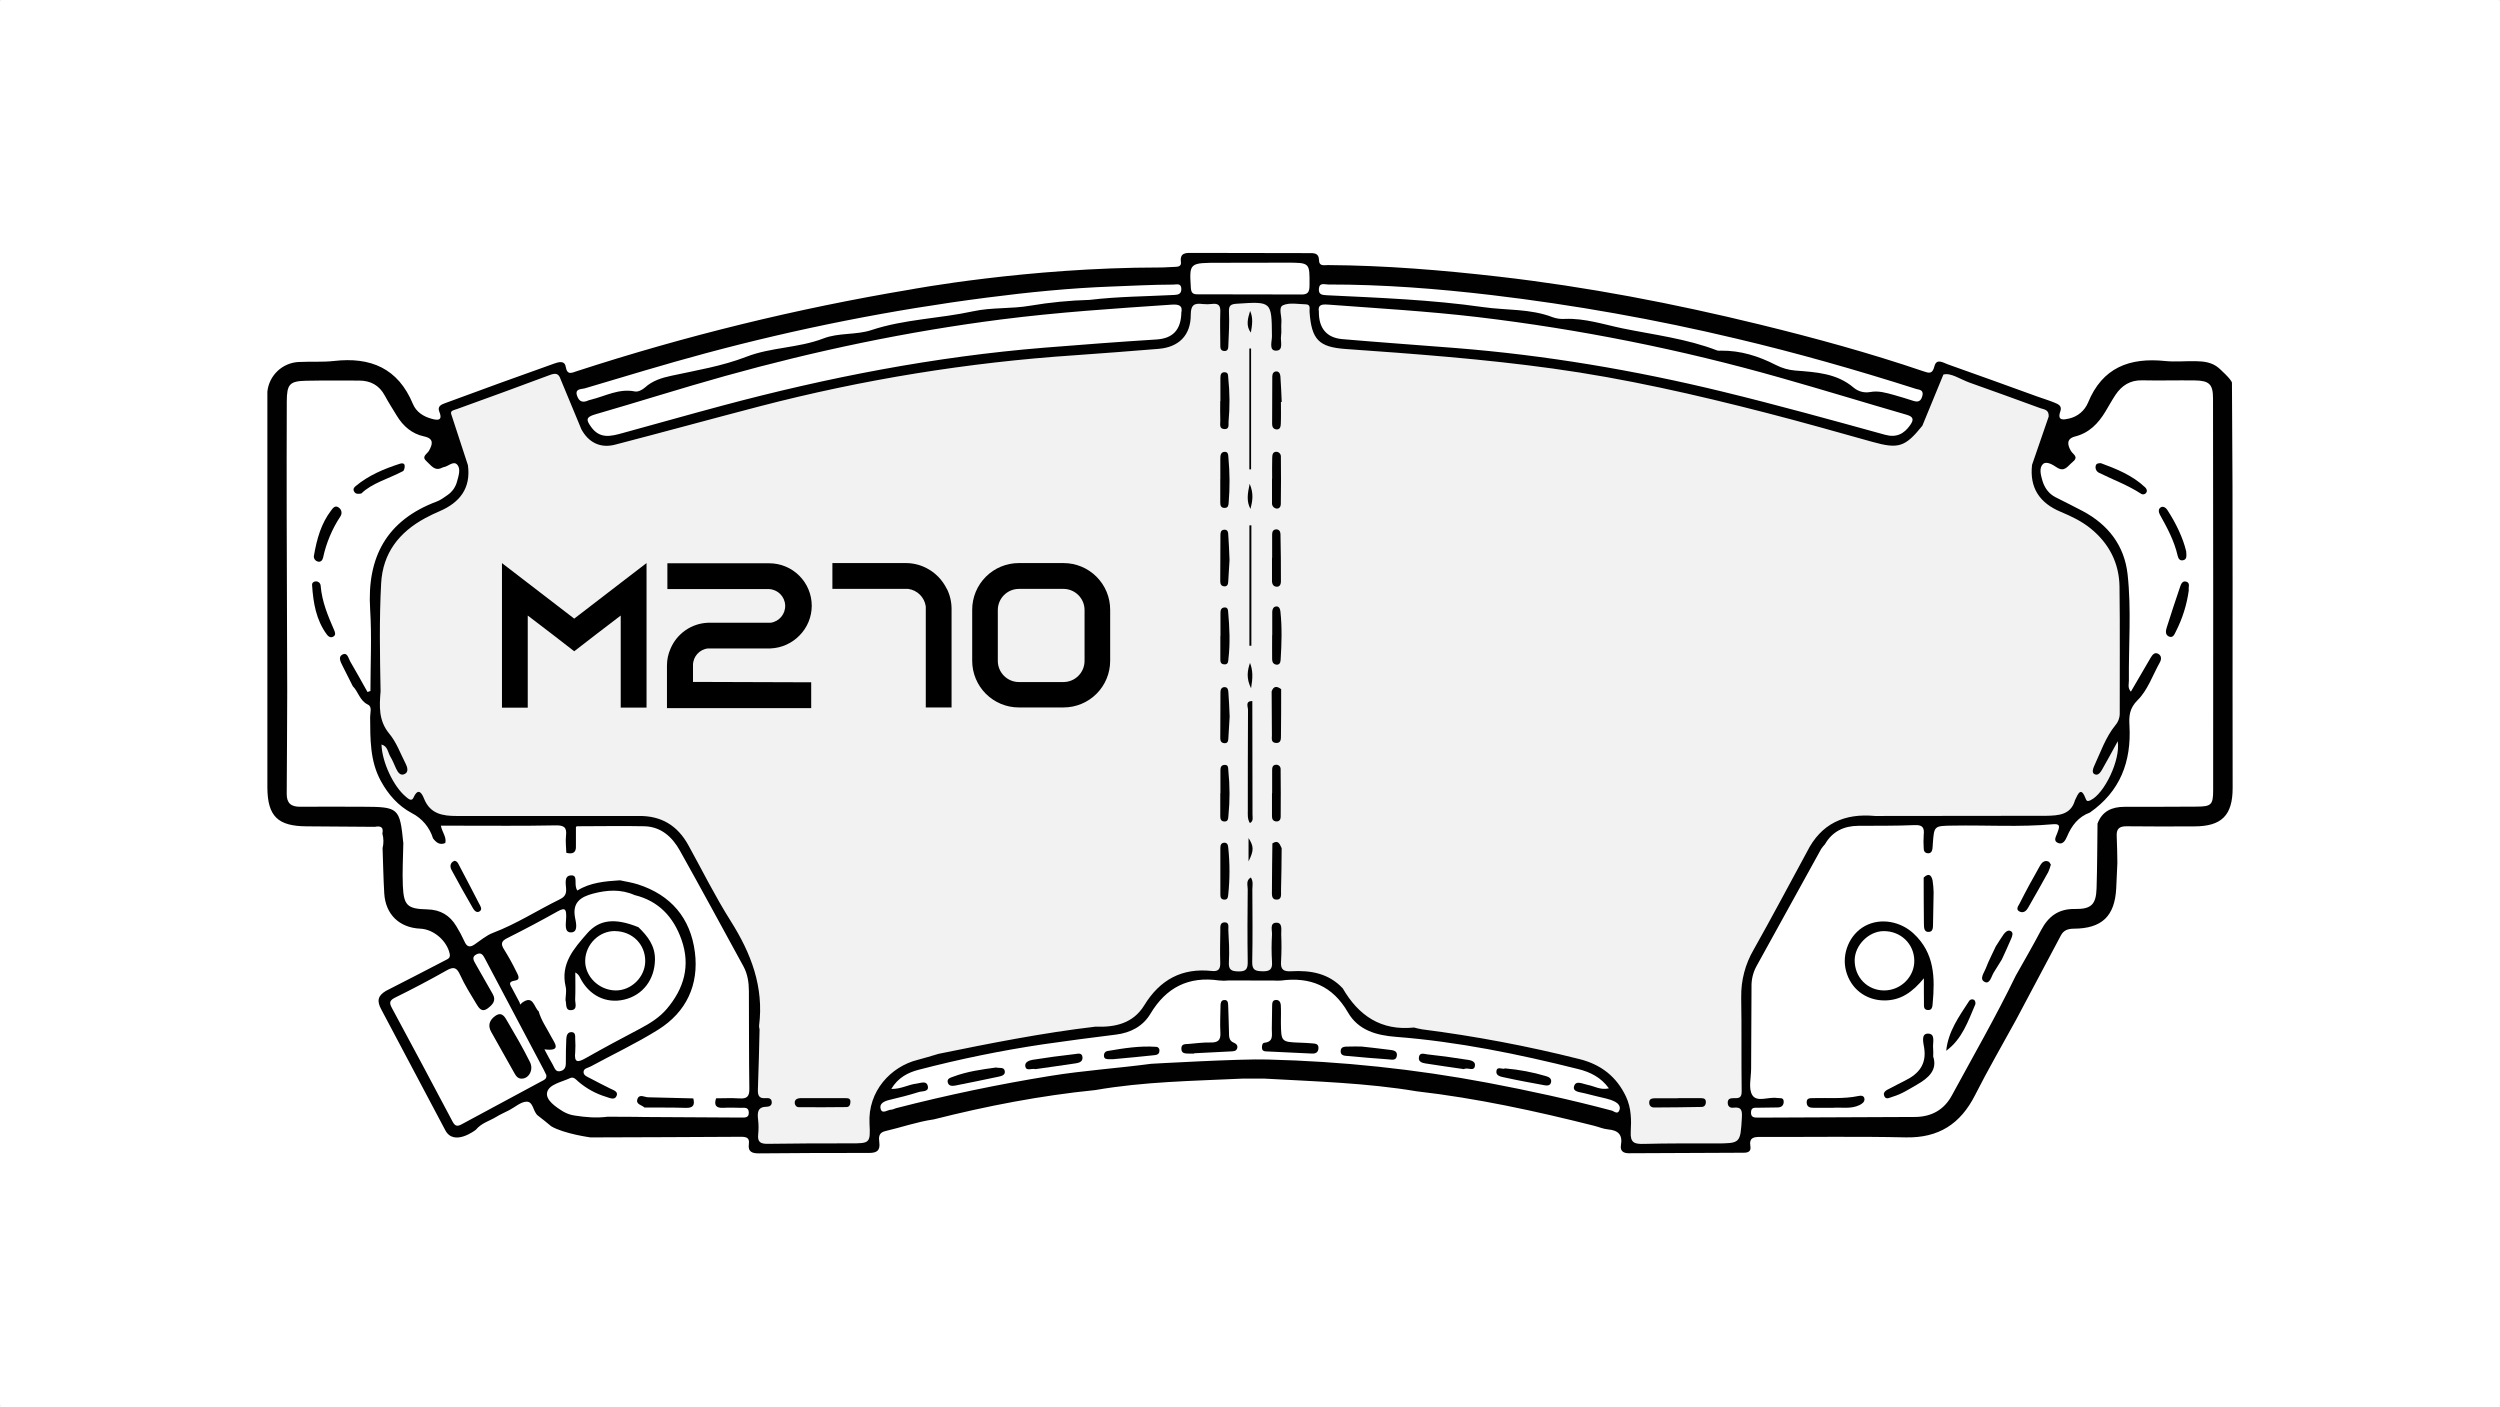
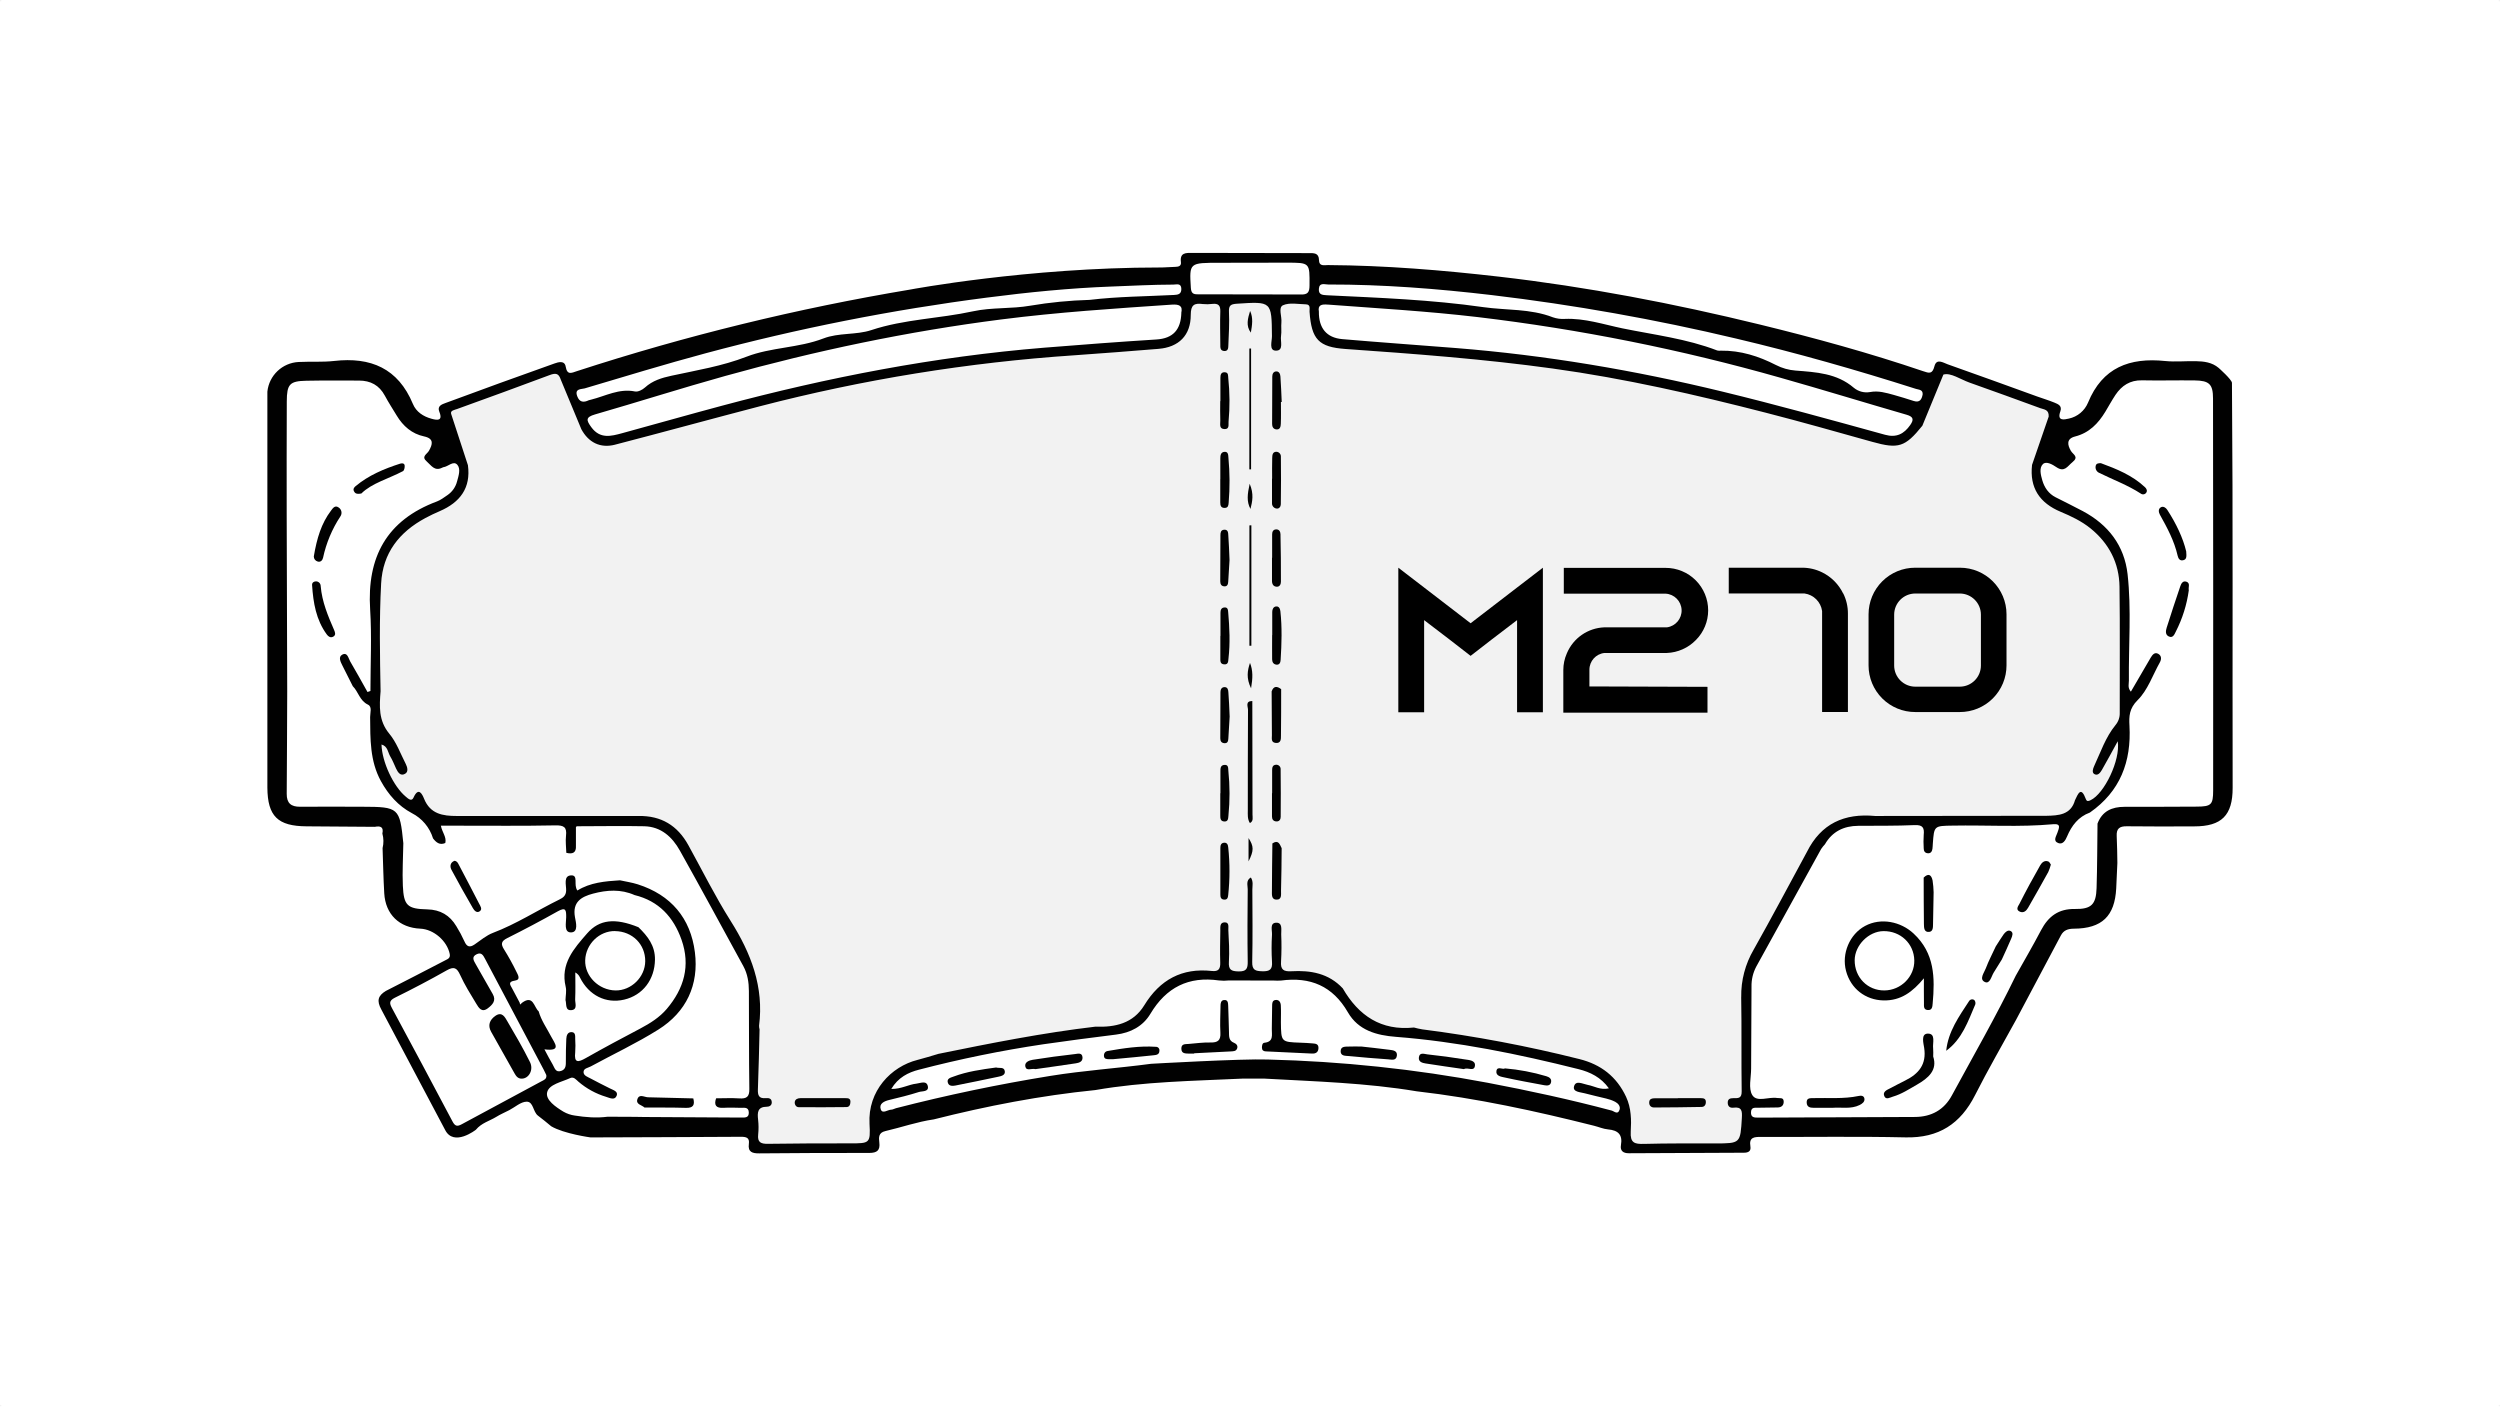
<svg xmlns="http://www.w3.org/2000/svg" viewBox="0 0 1920 1080">
  <defs>
    <style>.cls-1{fill:#f2f2f2;}.cls-2{fill:#010101;}</style>
  </defs>
  <g id="Capa_2" data-name="Capa 2">
    <g id="Capa_1-2" data-name="Capa 1">
      <rect class="cls-1" x="1919" y="1079" width="1" height="1" />
      <rect class="cls-1" width="1" height="1" />
      <rect class="cls-1" y="1079" width="1" height="1" />
      <rect class="cls-1" x="1919" width="1" height="1" />
      <path class="cls-1" d="M1624.67,556.82a13.88,13.88,0,0,0,3.26-9.44c-.08-32.29.27-64.59-.18-96.87-.25-18.18-8-33.24-22.25-44.75-6.87-5.57-14.85-9.35-22.91-12.72-16.21-6.79-23.95-18.44-22-36.08l12.82-37.08c.29-5.52-3.69-5.43-6.36-6.41-18.15-6.67-36.36-13.19-54.57-19.71-6.72-2.4-14.55-7.87-19.94-6.1l-16.15,39.28c-13.32,16.51-18.44,18-38.43,12.37-27.06-7.57-54.1-15.24-81.31-22.25-54.19-14-108.74-26.42-164.23-34.07-52.76-7.27-105.88-11.23-159-15-20.69-1.46-26.16-7.3-27.68-28.62-.16-2.2,1.14-5.6-2.88-5.68-5.91-.13-12.57-1.53-17.5.71-3.8,1.73-.75,8.59-1.22,13.14-.35,3.42.27,7-.27,10.32-.67,4.14,2.37,11.51-4,11.42-5.5-.09-2.94-7.23-3-11.17-.29-26.8-.17-26.66-27-24.88-4.79.31-6.32,1.37-6,6.46.43,8.41-.15,16.88-.46,25.33-.08,2.05,0,4.78-3.31,4.51-3.1-.25-2.88-2.81-2.89-5-.07-8.46-.29-16.94,0-25.39.16-4.63-1.56-6.24-6-5.78a31.56,31.56,0,0,1-7.52.1c-6.5-.87-9.18.68-9.16,8.29.05,15.74-9.21,24.89-24.77,26.14-21.55,1.74-43.11,3.45-64.68,4.94A1309.27,1309.27,0,0,0,583.67,312c-37.17,9.7-74.21,19.88-111.39,29.53-11.23,2.91-20.36-1.76-25.8-11.9l-15.85-38.2c-1.55-4.8-3.94-5.08-8.41-3.4-23.63,8.9-47.39,17.46-71.12,26.07-2.05.75-5.26,1.16-4.65,3.61l12.93,39.54c2.36,17.52-6.09,28.59-21.61,35.29-3.72,1.6-7.4,3.35-11,5.27-20.14,10.83-32.8,26.82-34.05,50.36-1.47,27.56-1,55.13-.41,82.71-.95,11.51-1.66,22.52,6.72,32.63,5.47,6.6,8.54,15.23,12.52,23,1.3,2.54,2.37,6.11-.37,7.71-3.52,2.07-5.61-1.06-7-4s-2.67-6.36-4.45-9.27c-1.89-3.11-1.86-7.83-6.72-9.17.39,13.44,9.21,32.16,18.56,40.07,2,1.67,4.56,4.06,6,.76,3.92-8.75,6.86-2.23,8.07.8,4.75,11.89,14.48,13.35,25.25,13.34h139.5c17.44-.34,30,7.29,38.31,22.39,10.73,19.46,20.64,39.44,32.49,58.2C576.9,732.19,586.87,758,583,787.9a10.34,10.34,0,0,0,.39,2.77c-.4,15.33-.68,30.67-1.29,46-.18,4.59.72,7.25,6,6.79,2.14-.18,4.56,0,4.66,3.17.08,2.52-2,3.42-3.68,3.43-7.37,0-7.44,4.51-6.82,10a51,51,0,0,1,.06,11.25c-.69,6.09,2,7.33,7.59,7.23,21-.37,42-.37,63-.36,15,0,15.75.08,14.9-15-1.4-25.29,16.58-44,36.8-49.07,5.44-1.37,10.78-3.1,16.16-4.67,40-8.15,80-16.11,120.52-20.88,15.19.63,29-2.47,37.54-16.42,12-19.62,28.91-28.87,51.94-26.34,5.05.56,6.56-1.58,6.4-6.42-.27-8.14-.06-16.3.06-24.45,0-2.7-.55-6.45,3.41-6.48,3.65,0,2.66,3.74,2.76,5.9.4,8.14.93,16.32.43,24.43-.38,6,1.7,7.24,7.32,7.35,6.08.13,7.21-2.08,7.12-7.6-.31-18.49-.18-37,0-55.49,0-3-1.55-6.77,2.42-9.06,2.06,3.22,1.14,6.4,1.15,9.41.08,18.5.31,37-.1,55.5-.15,6.31,2.54,7,7.78,7.13,5.71.17,7.85-1.41,7.4-7.35a167.87,167.87,0,0,1,0-20.68c.16-3.37-1.82-9.07,3.21-9.26s3.81,5.43,3.88,9a200.86,200.86,0,0,1-.12,20.68c-.53,6.39,1.92,7.94,7.91,7.59,14.81-.88,28.72,1.59,39.48,13.16,12.18,21,29.46,32.72,54.67,30.06,2.1.48,4.18,1.14,6.32,1.41A1027,1027,0,0,1,1213,813.36c16.58,4.14,28.62,13.46,35.88,29,4,8.56,4.11,17.83,3.58,26.74-.52,8.67,2.94,9.62,10.17,9.41,18.18-.51,36.37-.34,54.56-.36,19.58,0,19.42,0,20.59-19.59.31-5.25,0-8.72-6.55-7.84-2.44.33-4.22-.88-4.3-3.72-.08-3,1.84-3.63,4.27-3.62,3.54,0,6.53.44,6.44-5.18-.38-24.11.06-48.24-.37-72.36a69.91,69.91,0,0,1,9.56-36.63c14-24.77,27.28-49.94,40.87-75,10.85-21.76,28.71-29.87,52.41-27.61l131.66-.15c9-.26,18.65-.64,21.83-12,2.34-4.8,4.54-11,8.35-.82.8,2.14,2.09,1.54,3.64.82,10.4-4.85,23.06-30.7,20.83-45.23-4.53,8.25-8.22,15.2-12.15,22-1.22,2.11-3.18,4.81-5.88,3.17-1.93-1.16-1-4.11-.1-6.09C1613.27,577.58,1617,566.16,1624.67,556.82Z" />
      <path class="cls-2" d="M1714.14,294.07c0-2.49-10.19-11.49-10.19-11.49-5.13-4.36-11.34-5.08-17.65-5.2-7.84-.15-15.76.67-23.52-.13-27.16-2.8-48.13,4.95-59.18,32a20.61,20.61,0,0,1-14.71,12.23c-3.75.88-9.24,2-6.56-5.5,1.56-4.36-1.69-5.59-4.5-6.76-4.33-1.78-8.84-3.12-13.26-4.71-22.92-8.27-45.81-16.66-68.8-24.74-3.32-1.17-8.51-4.8-10.12,1.5s-4.15,5.33-8.71,3.79c-41.2-14-83.11-25.48-125.34-35.81-66.06-16.16-132.75-29-200.36-36.78-43.64-5-87.36-8.62-131.32-8.89-2.94,0-6.87,1.18-6.93-3.79-.07-5.77-4.12-5.38-7.87-5.4l-89.43-.16c-5.1-.07-9.69-.18-8.74,7.13.37,2.89-1.76,3.55-4.28,3.59-4,.07-8.11.52-12.16.48-101.5,0-191.4,16.94-191.4,16.94a1771,1771,0,0,0-256,62.65c-4.17,1.36-7.5,3.39-8.67-3.5-.84-4.9-5.72-3.4-8.58-2.38q-42,14.91-83.79,30.4c-2.67,1-6.46,2.23-4.68,6.64,3.05,7.56-2.05,6.5-6.05,5.4-6.24-1.71-11.7-5.24-14.24-11.36-11.35-27.36-32.42-36.21-60.51-33-9,1-18.17.34-27.25.79a25.43,25.43,0,0,0-24,22.79V604.93c.17,21.94,8,29.57,30.1,29.69,17.48.09,35,.26,52.45.39,4.2-.84,6.91,0,5.77,5.14a22.07,22.07,0,0,1,.16,11.21c.41,11.57.61,23.15,1.28,34.69.95,16.22,11.59,26.46,27.75,27.17,10.3.46,20.54,9.49,22.54,19.4.65,3.2-1.53,3.91-3.25,4.81-15.23,8-30.54,15.76-45.83,23.62-6,3.64-7.19,7.5-3.39,14.37l48.86,92.23c6.63,13.42,23.69,0,23.69,0,4.35-5.25,10.54-6.76,15.62-9.87,3.19-2,6.67-3.43,10-5.17,4.44-2.3,8.8-6.4,13.28-6.52,5.42-.15,4.84,7.85,8.88,10.8,3.47,2.53,6.72,5.37,10.06,8.07,9.79,5.81,30.2,8.57,30.2,8.57,38.48-.14,77-.22,115.45-.48,4.15,0,6.85.62,6.16,5.52-.87,6.23,2.79,7.26,7.87,7.22,28.16-.21,56.32-.43,84.48-.33,6.12,0,8.61-1.93,7.84-8.14-.45-3.68-.69-7.41,4.57-8.63,12.44-2.88,24.55-7.18,37.26-9,40.84-10.33,82.11-18.3,124.06-22.52,37.34-6.51,75.15-7,112.86-8.79l17.14,0c39,2.19,78.13,3.26,116.8,9.74,46.06,5.29,91.25,15.13,136.15,26.44,3.63.91,7.18,2.49,10.85,2.82,7.7.69,11.29,4,9.89,12.08-.76,4.36,1.74,6.25,6,6.23q44.21-.24,88.41-.4c3.52,0,5.61-1.24,5-4.85-1.17-7.11,2.94-7.32,8.27-7.29,37,.16,74-.47,111,.36,25.31.56,42.1-10.35,53.3-32.49,9.87-19.5,20.87-38.43,31.37-57.62q17.25-32.52,34.52-65c2.12-4,5.43-5.14,10-5.17,21.54-.12,31.38-9.66,32.49-30.9.35-6.52.6-13,.89-19.57-.15-6.88-.14-13.77-.51-20.64-.31-5.76,2.16-7.63,7.79-7.54,17.25.25,34.51.12,51.76.08,21,0,29.54-8.42,29.49-29.66C1714.43,498.65,1715,400.38,1714.14,294.07Zm-701.26-72.16c.36-5.2,4.47-3.4,7.14-3.41,42.07-.07,84,3.22,125.69,8.13A1655.56,1655.56,0,0,1,1333.25,260c46.58,11,92.6,24.12,138.2,38.66,2.21.71,5.34.48,5.16,4.19-.7,3.89-2.21,6.59-6.92,5.09-5.07-1.61-10.13-3.24-15.26-4.64-6-1.64-11.84-3.44-18.35-2.18a15.33,15.33,0,0,1-12.4-3.35c-13-11.12-28.88-11.94-44.61-13.17a39.24,39.24,0,0,1-15.19-4.29c-13.27-6.79-27.13-11.19-42.21-11a7.88,7.88,0,0,1-2.8-.13c-23.49-9.07-48.39-12-72.82-17-14.69-3.06-29-7.9-44.25-7.26a23.4,23.4,0,0,1-9.24-1.25c-17.3-6.73-35.7-5.25-53.55-7.81-39.78-5.7-79.79-7.15-119.81-9.1C1016,226.52,1012.56,226.64,1012.88,221.91Zm6.76,12c38.41,2.89,76.87,5.09,115.16,9.6a1497.3,1497.3,0,0,1,232.42,46.55c32.45,9.17,64.69,19.1,97.08,28.47,5.36,1.54,5.59,3.85,2.77,7.88-4.78,6.84-10.62,9.9-19.31,7.5-41.59-11.48-83.17-23-125.11-33.2-67.36-16.37-135.47-27.92-204.59-33.42-29-2.31-58.13-4.33-87.16-6.84-12.15-1.05-18.18-8.49-18-21.18C1011.93,234,1015.26,233.6,1019.64,233.93Zm-82.53-32.09,51-.09c18,0,17.73,0,17.6,17.52,0,5.35-1.47,7.11-6.86,6.91l-78.71-.13c-3.93.12-5.31-.93-5.58-5.14C913.4,201.76,913.25,201.77,937.11,201.84Zm-488,96.44c30.86-9.17,61.66-18.58,92.74-26.93a1641,1641,0,0,1,216.08-42.77c31.65-4.09,63.43-7.29,95.42-8.49,15.92-.6,31.85-1.46,47.79-1.5,2.43,0,6.06-1.41,6.13,3.36,0,4-2.52,4.44-5.6,4.6-21.58,1.12-43.23,1.19-64.74,3.77a330,330,0,0,0-45.7,4.47c-14.44,2.54-29.62,1.19-43.88,4.3-25.91,5.66-52.69,6-78.19,14.45-11.63,3.87-25,1.87-36.78,6.41-19.11,7.37-40.22,6.72-59,14S535,284.37,515.62,288.58c-7.31,1.58-14.48,3.71-20.33,9.06-1.94,1.77-5.35,3.5-7.65,3-12.17-2.47-22.56,3.51-33.62,6.27a9.92,9.92,0,0,0-1.82.47c-4,1.89-7.15,1.69-8.91-3.13C441.09,298.28,446.55,299,449.06,298.28Zm458.16-57.93c-.38,12.84-6.31,19.59-19.14,20.39-28.77,1.8-57.51,4-86.24,6.31-83.87,6.82-166.05,22.79-247.2,44.51-25.65,6.86-51.19,14.14-76.8,21.13-8.57,2.34-17,4.65-23.75-4.57-3.91-5.33-4.53-7.71,2.88-9.84,33.33-9.61,66.39-20.17,99.8-29.48,69.67-19.42,140.32-34.26,212.1-43.44,43.52-5.56,87.28-8.41,131-11.38C905.52,233.6,908.51,234.7,907.22,240.35ZM415.84,830.45q-30.61,16.39-61.16,32.94c-3.49,1.9-5.17,1.68-7.2-2.19-15.31-29.07-30.88-58-46.42-86.92-1.85-3.46-2.48-5.71,2.13-8,13.46-6.63,26.77-13.61,39.81-21,5.57-3.17,7.82-2.18,10.4,3.49,3.48,7.65,8,14.86,12.37,22.07,1.87,3.08,4.12,7.1,8.8,3.58,3.63-2.74,6.77-5.91,3.84-11-4.33-7.61-8.7-15.19-13-22.83-1.49-2.69-3.67-5.75.78-7.79,3.51-1.61,4.86.78,6.31,3.55Q395,779,417.63,821.64c.72,1.38,1.36,2.8,1.94,4C420,828.78,417.81,829.4,415.84,830.45Zm22.74-114.36c5.84-.11,3.7-7.86,3-11.69-2.12-11.68,4.87-15.7,13.84-18.09,10.66-2.84,21.43-3.58,31.92,1.1,18.6,4.55,29.91,16.85,36.08,34.33,7,19.93,1.92,37.47-11.33,53.09-5.54,6.52-12.66,11-20.2,15-14.1,7.43-28.16,14.93-42,22.78-5.83,3.29-9.1,4-8.13-4.46a77.24,77.24,0,0,0,0-10.32c0-2.13.28-5-2.66-5.15-3.19-.22-4.05,2.61-4.18,5.15-.29,5.62-.33,11.26-.34,16.88,0,3.2.2,6.48-3.61,7.75-4.46,1.49-5.06-2.57-6.55-5-2.11-3.46-3.9-7.11-6.3-11.56,13.64,1.74,7.8-4.74,5.06-10-3.29-6.34-7.53-12.21-9.49-19.2-3.72-3.21-4.07-12.88-12.71-6.61l-1.51,1.43-.39-1.55c-1.89-3.57-3.79-7.13-5.68-10.71-1.49-2.8-3.74-5.31,2.16-6.17,4.65-.68,2.07-4.66,1.07-6.73a182.32,182.32,0,0,0-9.52-17.2c-2.58-4.11-2.27-6.32,2.4-8.66q19.68-9.84,38.88-20.62c6.27-3.52,6.45-.72,6.44,4.5C434.83,708.68,432.87,716.2,438.58,716.09ZM567.81,843.57c-5.93-.39-11.91-.08-17.86-.07-1.77,5.28-.05,7.66,5.68,7.31,4.37-.27,8.77-.11,13.16,0,2.67.05,6.12-.85,6.29,3.48s-3,4-5.88,4l-74.26-.43-7.63-.12-20.6-.1c-8.47,1.1-16.9.45-25.27-.89a24.23,24.23,0,0,1-8.76-3c-5.91-3.6-13.84-9-12.48-14.85,1.43-6.17,11.16-7.87,17.6-10.89,2.87-1.34,4.59,1.14,6.44,2.73a58.55,58.55,0,0,0,21.24,11.62c2.82.87,6.66,2.94,8.14-.9,1.27-3.3-2.71-4.28-5.13-5.53-5-2.56-10.11-5-15-7.7-2.11-1.16-5.27-2.08-5.33-4.79-.07-3,3.42-3.27,5.49-4.4,17.32-9.42,35.26-17.84,51.92-28.29,21.55-13.52,31.28-34.4,28.11-59.43-3.3-26.1-18.32-44-43.89-52.16-4.44-1.41-9.11-2.08-13.67-3.09-11.48.72-22.91,1.72-32.67,7.84-3.23-4.18,1-11.82-4.73-11.63-6.23.21-3.79,7.38-3.92,11.65-.12,3.91-2.31,5.48-5.19,6.9-17.06,8.38-33.07,18.8-51,25.6-5.11,1.94-9.53,5.77-14.13,8.92-3.85,2.63-6.05,1.7-7.85-2.48a99.13,99.13,0,0,0-6.17-11.54c-5-8.39-12.27-12.71-22.33-12.93-15.29-.35-18.05-2.92-18.74-18.09-.49-10.88.21-21.81.37-32.73-2.75-27.27-3.5-27.93-31.4-28-15.94,0-31.89-.16-47.83,0-7,.08-10.39-2.75-10.33-9.94.21-26.23.27-52.47.38-78.7q-.21-67.65-.4-135.29-.09-43.69.07-87.38c.05-13.25,2.19-15.59,15-15.86,13.47-.28,27-.09,40.42-.13,8.9,0,15.58,3.56,19.89,11.59,2.8,5.23,6.05,10.21,9.12,15.29,4.9,8.12,11.64,14,21,16,8,1.69,6.4,6.29,3.78,11-1.5,2.71-6.21,4.38-1.72,8.25,3.4,2.94,6,7.75,11.84,4.78a2.7,2.7,0,0,1,.86-.37c3.77-.38,7.84-5.45,10.88-1.75,2.64,3.19.85,8.46-.3,12.67a18.17,18.17,0,0,1-7.42,10.54c-2.58,1.75-5.15,3.74-8,4.82-38.65,14.4-53.88,42.74-51.33,83,1.31,20.78.23,41.71.23,62.57l-2.26.79c-4.42-7.85-8.74-15.75-13.31-23.52-1.4-2.39-2.05-7.36-6.12-5.14-3.19,1.74-1.26,5.55.18,8.4,2.67,5.25,5.3,10.52,7.94,15.78,4.33,4.31,5.26,11.13,11.64,14.17,3.44,1.64,1.66,6.27,1.69,9.55.15,16.85-.24,33.67,8.29,49.21,5.73,10.43,13.31,19,23.7,24.55a32.36,32.36,0,0,1,16.31,19.41c2.41,3.13,5.13,5.45,9.43,3.55,1.11-4.6-2.44-8.17-3.4-13.29h13.93c24.65,0,49.31.26,73.95-.24,6.6-.13,9,1.33,8.22,8-.49,4.29.12,8.71.24,13.07,4.7,1.18,7.74.12,7.38-5.49V636.32c-.19-1.31.27-2,1.7-1.76,16.91,0,33.83-.35,50.73,0,12.91.29,21.52,8.17,27.42,18.72,16.48,29.47,32.55,59.15,48.75,88.77,3.24,5.93,4.21,12.45,4.24,19.07.13,25.08,0,50.15.34,75.22C575.61,842.41,573.33,843.94,567.81,843.57Zm676,8.73c-1.29,4.14-4.18,1.11-6.07.61-31.47-8.37-63.25-15.28-95.24-21.35a1050.94,1050.94,0,0,0-169-17.85C954,813,884,817,884,817c-25.74,3.43-51.7,5.14-77.39,9.3q-59.82,9.69-118.48,24.8c-1.21.31-2.38,1.09-3.57,1.12-2.82,0-6.87,3.62-8.16-.32-1.42-4.33,2.63-6.21,6.68-7.17,7.59-1.81,15.18-3.69,22.61-6.06,2.57-.81,7.81,0,6.89-4.44-1-4.71-5.74-2.32-8.74-2-6.11.66-11.69,4.2-19.34,4.09,5.28-8.86,13-12.68,21.23-14.79A910.88,910.88,0,0,1,801.23,802c18.58-2.7,37.21-5.11,55.84-7.43,11.28-1.4,20.73-6.41,26.42-15.94,12.15-20.33,29.33-29,52.72-25.64a32.61,32.61,0,0,0,7.52,0l34.48.07a42.41,42.41,0,0,0,5.64,0c22.44-3,39.68,4.17,51.34,24.41,8,13.88,22,17.68,36.89,18.83,47.54,3.69,94.06,13.21,140.19,24.8,9,2.26,17.29,6.26,23.36,14.75-6.49,1.53-11.19-1.73-16.29-2.66-3.73-.69-9.1-3.83-10.46,1.07-1.25,4.47,4.83,4.46,8.2,5.4,5.41,1.5,10.92,2.61,16.36,4a29.71,29.71,0,0,1,7,2.51C1242.69,847.39,1244.69,849.55,1243.83,852.3Zm93.42-86.46c.43,24.12,0,48.25.37,72.36.09,5.62-2.9,5.19-6.44,5.18-2.43,0-4.35.61-4.27,3.62.08,2.84,1.86,4,4.3,3.72,6.59-.88,6.86,2.59,6.55,7.84-1.17,19.59-1,19.56-20.59,19.59-18.19,0-36.38-.15-54.56.36-7.23.21-10.69-.74-10.17-9.41.53-8.91.42-18.18-3.58-26.74-7.26-15.54-19.3-24.86-35.88-29a1027,1027,0,0,0-120.72-22.82c-2.14-.27-4.22-.93-6.32-1.41-25.21,2.66-42.49-9.07-54.67-30.06-10.76-11.57-24.67-14-39.48-13.16-6,.35-8.44-1.2-7.91-7.59a200.86,200.86,0,0,0,.12-20.68c-.07-3.53,1.24-9.16-3.88-9s-3,5.89-3.21,9.26a167.87,167.87,0,0,0,0,20.68c.45,5.94-1.69,7.52-7.4,7.35-5.24-.14-7.93-.82-7.78-7.13.41-18.49.18-37,.1-55.5,0-3,.91-6.19-1.15-9.41-4,2.29-2.39,6.09-2.42,9.06-.18,18.5-.31,37,0,55.49.09,5.52-1,7.73-7.12,7.6-5.62-.11-7.7-1.31-7.32-7.35.5-8.11,0-16.29-.43-24.43-.1-2.16.89-5.93-2.76-5.9-4,0-3.38,3.78-3.41,6.48-.12,8.15-.33,16.31-.06,24.45.16,4.84-1.35,7-6.4,6.42-23-2.53-39.94,6.72-51.94,26.34-8.53,13.95-22.35,17-37.54,16.42-40.55,4.77-80.55,12.73-120.52,20.88-5.38,1.57-10.72,3.3-16.16,4.67-20.22,5.1-38.2,23.78-36.8,49.07.85,15.12,0,15-14.9,15-21,0-42,0-63,.36-5.57.1-8.28-1.14-7.59-7.23a51,51,0,0,0-.06-11.25c-.62-5.49-.55-10,6.82-10,1.66,0,3.76-.91,3.68-3.43-.1-3.18-2.52-3.35-4.66-3.17-5.28.46-6.18-2.2-6-6.79.61-15.32.89-30.66,1.29-46a10.34,10.34,0,0,1-.39-2.77c3.83-29.87-6.14-55.71-21.83-80.54-11.85-18.76-21.76-38.74-32.49-58.2-8.33-15.1-20.87-22.73-38.31-22.39H350.91c-10.77,0-20.5-1.45-25.25-13.34-1.21-3-4.15-9.55-8.07-.8-1.48,3.3-4.07.91-6-.76C302.2,604,293.38,585.23,293,571.79c4.86,1.34,4.83,6.06,6.72,9.17,1.78,2.91,3,6.18,4.45,9.27s3.53,6.12,7,4c2.74-1.6,1.67-5.17.37-7.71-4-7.8-7.05-16.43-12.52-23-8.38-10.11-7.67-21.12-6.72-32.63-.55-27.58-1.06-55.15.41-82.71,1.25-23.54,13.91-39.53,34.05-50.36,3.57-1.92,7.25-3.67,11-5.27,15.52-6.7,24-17.77,21.61-35.29l-12.93-39.54c-.61-2.45,2.6-2.86,4.65-3.61,23.73-8.61,47.49-17.17,71.12-26.07,4.47-1.68,6.86-1.4,8.41,3.4l15.85,38.2c5.44,10.14,14.57,14.81,25.8,11.9,37.18-9.65,74.22-19.83,111.39-29.53a1309.27,1309.27,0,0,1,241.4-39.14c21.57-1.49,43.13-3.2,64.68-4.94,15.56-1.25,24.82-10.4,24.77-26.14,0-7.61,2.66-9.16,9.16-8.29a31.56,31.56,0,0,0,7.52-.1c4.43-.46,6.15,1.15,6,5.78-.29,8.45-.07,16.93,0,25.39,0,2.16-.21,4.72,2.89,5,3.28.27,3.23-2.46,3.31-4.51.31-8.45.89-16.92.46-25.33-.27-5.09,1.26-6.15,6-6.46,26.86-1.78,26.74-1.92,27,24.88.05,3.94-2.51,11.08,3,11.17,6.34.09,3.3-7.28,4-11.42.54-3.36-.08-6.9.27-10.32.47-4.55-2.58-11.41,1.22-13.14,4.93-2.24,11.59-.84,17.5-.71,4,.08,2.72,3.48,2.88,5.68,1.52,21.32,7,27.16,27.68,28.62,53.12,3.74,106.24,7.7,159,15,55.49,7.65,110,20.1,164.23,34.07,27.21,7,54.25,14.68,81.31,22.25,20,5.59,25.11,4.14,38.43-12.37l16.15-39.28c5.39-1.77,13.22,3.7,19.94,6.1,18.21,6.52,36.42,13,54.57,19.71,2.67,1,6.65.89,6.36,6.41L1560.61,357c-2,17.64,5.77,29.29,22,36.08,8.06,3.37,16,7.15,22.91,12.72,14.21,11.51,22,26.57,22.25,44.75.45,32.28.1,64.58.18,96.87a13.88,13.88,0,0,1-3.26,9.44c-7.63,9.34-11.4,20.76-16.4,31.51-.93,2-1.83,4.93.1,6.09,2.7,1.64,4.66-1.06,5.88-3.17,3.93-6.82,7.62-13.77,12.15-22,2.23,14.53-10.43,40.38-20.83,45.23-1.55.72-2.84,1.32-3.64-.82-3.81-10.2-6-4-8.35.82-3.18,11.4-12.79,11.78-21.83,12l-131.66.15c-23.7-2.26-41.56,5.85-52.41,27.61-13.59,25-26.88,50.18-40.87,75A69.91,69.91,0,0,0,1337.25,765.84ZM1699.7,607c0,11.11-1.5,12.42-12.6,12.49-18.5.13-37,.14-55.49.15-9.61,0-17.12,3.27-20.72,12.88-.21,16.53-.2,33.06-.72,49.58-.39,12.49-4,16.21-16.63,16s-20.38,5.65-26,16.29c-6.19,11.83-12.95,23.36-19.47,35-15.15,31.24-32.46,61.33-49,91.83-6,11.17-15.77,16.56-28.47,16.61q-60.18.24-120.35.51c-3.1,0-5.69-.12-5.47-4.28.19-3.84,2.93-3.28,5.38-3.32l15-.21c3,0,4.81-1.62,4.72-4.59-.11-3.37-3-2.34-5-2.67-6.54-1.12-15.56,3.59-19.14-2.27-3.08-5.05-.89-13.37-.88-20.25q.09-31.49.3-63a31.46,31.46,0,0,1,3.63-15.37q24.91-45.16,49.84-90.34a27.23,27.23,0,0,1,2.92-3.64c5.7-9.86,14.5-14.09,25.63-14.17,14.42-.1,28.84.09,43.23-.55,6.3-.29,7.58,2.08,7,7.54a79,79,0,0,0,0,10.32c0,2.1.91,3.62,3.23,3.77s3.2-1.51,3.48-3.5c.18-1.24.19-2.49.28-3.74,1-14,1-13.78,15.41-14,25.67-.47,51.36,1.28,77-1.07,6.57-.6,4.35,3.23,3.29,6.5-.9,2.77-3.62,6.28.57,7.95,3.61,1.44,5.61-2.13,6.82-5,3.54-8.39,8.66-15.15,17.53-18.4,23.29-16.24,31.94-39.08,30.41-66.7-.4-7.14-.24-13.22,6.31-19.7,7.69-7.6,11.51-19.1,17-28.9,1.44-2.56,1.28-5.21-1.19-6.6-2.83-1.6-4.59.88-5.86,3-5,8.47-9.92,17-15.18,26.05-2.67-3.05-1.49-5.91-1.52-8.49-.28-27.23,2-54.55-1-81.68-2.48-22.08-14.88-38.07-34.4-48.49-6.9-3.69-13.94-7.09-20.9-10.65-5.37-2.74-8.56-7.39-10.18-12.94-1.21-4.16-2.61-9.55.45-12.52,2.59-2.51,7.44.37,10.34,2.34,6.27,4.27,8.5-.73,12.31-3.8,5.26-4.23.49-5.83-1.2-8.75-2.56-4.43-3.65-9.22,3.25-11,10.81-2.73,17.8-10,23.28-19.09,2.58-4.28,5-8.71,7.74-12.86,4.83-7.18,11.24-11.37,20.39-11.18,13.47.29,27-.1,40.44.07,11.21.15,14.09,2.92,14.09,13.91Q1699.83,456.64,1699.7,607Z" />
      <path class="cls-2" d="M959.93,632.12c-2-3.09-1.61-6.59-1.61-10,0-25.64,0-51.28.15-76.91,0-2.49-2.34-6.8,3.31-6.83q.09,43.54.14,87.09C961.91,627.78,962.85,630.59,959.93,632.12Z" />
      <path class="cls-2" d="M960.83,267.67v92.8l-1.34,0v-92.8Z" />
      <path class="cls-2" d="M961.05,403.46v92.47l-1.51,0V403.49Z" />
      <path class="cls-2" d="M943.44,626.36c-.23,2.08-.06,4.76-3.27,4.54-3-.2-3-2.6-3-4.84,0-5.6,0-11.21,0-16.81h.12c0-5.6,0-11.2,0-16.8,0-2.15-.07-4.7,2.9-5,3.39-.36,3,2.48,3.18,4.48A169.5,169.5,0,0,1,943.44,626.36Z" />
      <path class="cls-2" d="M944.28,430.18c-.28,4.68-.61,10.56-1,16.45-.12,2-.56,3.85-3.08,3.68-2.28-.16-3.05-1.79-3.05-3.88,0-11.81.05-23.62.14-35.43,0-1.88.28-3.93,2.72-4.16,3.27-.29,3.2,2.37,3.33,4.43C943.76,417.15,944,423.05,944.28,430.18Z" />
      <path class="cls-2" d="M943.53,323.89c-.22,2.06.91,5.78-3.09,5.65-4.41-.15-3.15-3.94-3.25-6.46-.21-5-.06-10-.06-15h.14c0-6,0-11.9,0-17.85,0-2.42.48-4.54,3.52-4.32,2.66.19,2.34,2.49,2.5,4.26A170.79,170.79,0,0,1,943.53,323.89Z" />
      <path class="cls-2" d="M944.38,550.37c-.28,4.89-.58,10.78-1,16.67-.13,1.85-.35,3.9-3,3.73-2.26-.14-3.2-1.52-3.2-3.71.05-11.82.06-23.65.13-35.47,0-2,.81-3.82,3.08-3.89,2.51-.07,2.92,2.22,3,3.95C943.89,537.53,944.05,543.44,944.38,550.37Z" />
      <path class="cls-2" d="M980,690.9c-3.61-.25-3.17-4.09-3.16-6.79,0-12.12.22-24.23.35-36.35,4.59-3.1,5.66.66,7.13,3.65-.13,10.87-.15,21.74-.49,32.61C983.75,686.75,984.73,691.23,980,690.9Z" />
      <path class="cls-2" d="M983.75,308.72c0,5.61.16,11.22-.09,16.82-.08,2-.51,4.69-3.67,4.22-2.18-.33-3-2.13-3-4.13q0-18.22.12-36.45c0-2,.88-3.84,3-3.93,2.33-.09,3.12,2.07,3.25,3.89.48,6.51.69,13,1,19.57Z" />
      <path class="cls-2" d="M983.52,506.86c-.12,1.77-.73,3.91-3.32,3.58-2.19-.28-3.17-1.95-3.2-4-.08-6.24,0-12.48,0-18.73h.08c0-5.93,0-11.85,0-17.78,0-2,.88-3.92,2.88-4.18,2.32-.3,3.17,1.85,3.38,3.7C984.7,481.94,984.31,494.41,983.52,506.86Z" />
      <path class="cls-2" d="M983.75,446.73c0,1.75-.8,3.95-3.15,3.88-2.65-.07-3.7-2-3.71-4.48,0-5.94,0-11.87,0-17.81H977c0-5.93-.07-11.87,0-17.8,0-1.9.57-3.82,3-3.95s3.38,1.82,3.41,3.65Q983.81,428.48,983.75,446.73Z" />
      <path class="cls-2" d="M943.61,386.08c-.16,1.8-.28,3.9-2.9,4-3,.1-3.57-1.77-3.55-4.27.05-5.92,0-11.84,0-17.76h.05c0-5.3,0-10.6,0-15.9,0-2.25.25-4.75,2.94-5.11,3.24-.43,3.11,2.51,3.28,4.52A195.32,195.32,0,0,1,943.61,386.08Z" />
      <path class="cls-2" d="M983.67,387.26c0,1.65-1.21,3.84-3.67,3.25a4,4,0,0,1-3.1-4.14c0-6.25,0-12.49,0-18.74H977c0-5.31-.12-10.62.06-15.92.07-2.06.15-4.73,3.21-4.75a3.61,3.61,0,0,1,3.45,3.79Q983.94,369,983.67,387.26Z" />
      <path class="cls-2" d="M943.46,505.78c-.24,2,0,4.75-3.36,4.45-3.19-.27-2.86-2.82-2.88-4.94-.07-5.63,0-11.27,0-16.9h.1c0-5.95,0-11.9,0-17.85,0-2.09.66-3.8,2.93-4,2.61-.28,2.89,1.72,3,3.67C944.26,482,944.86,493.91,943.46,505.78Z" />
      <path class="cls-2" d="M943.26,687.39c-.21,2-.64,3.73-3.22,3.51s-2.79-2.14-2.8-4.06c0-5.93,0-11.87,0-17.81h0c0-5.93,0-11.87,0-17.81,0-2,.46-3.82,2.87-4s3,1.7,3.18,3.67A173.09,173.09,0,0,1,943.26,687.39Z" />
      <path class="cls-2" d="M1310.1,846.35c0,2.23-1.13,3.74-3.25,3.78q-18.25.36-36.49.42c-2.58,0-4-1.72-3.75-4.31.25-2.39,2.24-2.75,4.18-2.76,5.93,0,11.86,0,17.8,0v-.09c5.93,0,11.86,0,17.79,0C1308.33,843.4,1310.12,843.71,1310.1,846.35Z" />
      <path class="cls-2" d="M983.93,529.27c0,11.86,0,23.71-.15,35.57,0,2.68.14,6.19-4.14,5.72-3.65-.41-2.8-3.59-2.82-5.92-.13-11.22-.15-22.45-.2-33.68C978.18,526.61,980.82,526.93,983.93,529.27Z" />
      <path class="cls-2" d="M653.13,846.3c-.08,2.09-.79,3.91-3.07,3.94-12.22.14-24.45.2-36.67.07-2.08,0-3.28-2.16-3-4.07s2.12-2.86,4.24-2.85c6,0,11.92,0,17.88,0v0h16.94C651.49,843.36,653.23,843.62,653.13,846.3Z" />
      <path class="cls-2" d="M958.88,661.52V643.63C963,650.09,963.06,653.2,958.88,661.52Z" />
      <path class="cls-2" d="M960.36,390.87c-3.08-5.68-2.35-11.38-.61-19.33C963.08,379.36,961.82,385.13,960.36,390.87Z" />
      <path class="cls-2" d="M960.82,528.63C957,520.86,958,515,960,509.1,962.3,514.89,962.19,520.69,960.82,528.63Z" />
      <path class="cls-2" d="M960.66,255.46c-4-5.23-2.33-10.94-.58-16.66C962.6,244.22,961.62,249.82,960.66,255.46Z" />
      <path class="cls-2" d="M983.57,627.4c0,1.89-1.06,3.68-3.51,3.45-2.3-.2-3.17-1.78-3.18-3.85,0-6,0-11.89,0-17.84H977c0-5.94-.05-11.88,0-17.83,0-1.89.38-3.84,2.92-4a3.3,3.3,0,0,1,3.61,3.49Q983.75,609.13,983.57,627.4Z" />
      <path class="cls-2" d="M1477.55,751.32c-8.58,10.33-17.6,17.34-31.19,17s-25-8.93-28.61-22.65c-3.51-13.34,2.77-28.18,14.63-34.55,12.24-6.57,27.42-3.3,37.22,5.8,16.32,15.16,16.46,34.06,14.69,53.77-.21,2.4-.33,5.42-4,5-3.08-.37-2.67-3-2.69-5.14C1477.5,764.1,1477.55,757.71,1477.55,751.32Zm-30.37,9.34c12.77-.08,23.29-10.65,23-23.12-.27-12.86-10.58-22.62-23.71-22.44-11.37.15-22,10.87-22.08,22.31C1424.3,750.58,1434.24,760.74,1447.18,760.66Z" />
      <path class="cls-2" d="M1484.69,811.38c3.45,10.43-3.66,16.6-12.59,21.7-5.94,3.39-11.68,7.2-18.34,9.13-2.26.66-5.25,2.69-6.59-.33-1.47-3.33,1.77-4.73,4.32-6,3.89-2,7.71-4.08,11.62-6,10.42-5.13,16.59-12.39,14.66-25.07-.54-3.6-2.65-10.89,2.75-11,6.41-.08,3.56,7.18,4.13,11.44A55.06,55.06,0,0,1,1484.69,811.38Z" />
      <path class="cls-2" d="M1494.69,807c1.48-14.77,9.82-26.32,17.53-38.13a2.81,2.81,0,0,1,4.07-.82,3.66,3.66,0,0,1,.72,3.36C1511.45,784.38,1506.93,798,1494.69,807Z" />
      <path class="cls-2" d="M1407.42,850.79c-5.17,0-9.87,0-14.57,0-2.75,0-5.1-.56-5.31-3.85-.25-3.87,2.68-3.51,5.14-3.59,11.56-.34,23.17.79,34.65-1.63,1.69-.36,4.11-.49,4.54,2s-1.8,4-3.64,4.92C1421.45,852,1414.07,850.24,1407.42,850.79Z" />
      <path class="cls-2" d="M1532.74,726.86c2-3.08,3.9-6.23,6-9.22,1.29-1.8,3.32-3.69,5.43-2.62,2.37,1.2,1.24,3.91.45,5.8-2.25,5.38-4.76,10.65-7.18,16-2.09,3.38-4.2,6.76-6.29,10.14-1.85,3-2.92,9-6.78,7.22-4.62-2.15-.54-7.09.72-10.47C1527.26,737.93,1530.16,732.45,1532.74,726.86Z" />
      <path class="cls-2" d="M1477.38,674c3.74-3.7,5.95-2.07,6.85,2.24a73,73,0,0,1,.79,9c-.15,8.13-.27,16.27-.45,24.4-.06,2.49.09,5.76-3,6.06-4,.39-3.93-3.34-4-6C1477.4,697.82,1477.43,685.91,1477.38,674Z" />
      <path class="cls-2" d="M1681,453.33a99,99,0,0,1-10,31.79c-1,2-2.16,5.24-5.44,3.64-2.77-1.34-2.27-4.41-1.56-6.67,3.34-10.68,6.9-21.29,10.48-31.89.71-2.11,2-4.37,4.68-3.46C1682.38,447.86,1680.46,451,1681,453.33Z" />
      <path class="cls-2" d="M1613.44,355.7c12,4.42,24.13,9.29,33.93,18.48,1.14,1.07,2,2.72.93,4.22a2.91,2.91,0,0,1-4.18.67c-10-6.5-21.16-10.58-31.77-15.83a4.71,4.71,0,0,1-2.87-5.37C1609.88,355.87,1611.42,355.74,1613.44,355.7Z" />
      <path class="cls-2" d="M1679,423.47c.33,4,.32,5.93-1.93,6.67-2.89.95-4.14-1.16-4.62-3.29-2.58-11.37-8-21.48-13.63-31.53-1-1.85-1.52-4.51.82-5.77,1.77-.95,3.76.33,4.81,2C1671.25,402,1676.58,413.18,1679,423.47Z" />
      <path class="cls-2" d="M241,427.36c2.39-14.17,5.84-25.44,13.19-35.16,1.44-1.9,3.1-4.56,6.05-2.34a4.86,4.86,0,0,1,1.16,6.76,93.42,93.42,0,0,0-13.31,31.8c-.41,1.93-2,3.54-4.12,2.83A4,4,0,0,1,241,427.36Z" />
      <path class="cls-2" d="M242.7,446.48a3.65,3.65,0,0,1,3.59,3.64c1,12.07,5.64,23,10.36,33.87.77,1.77,1.41,3.75-.69,4.94s-3.82-.1-4.92-1.58c-8.32-11.28-10.48-24.48-11.36-38C239.55,447.37,241.11,446.5,242.7,446.48Z" />
      <path class="cls-2" d="M277.53,379c-3.74.72-4.89-.16-5.67-1.68-.9-1.76.13-3.07,1.3-4,10-8.33,21.78-13.24,34-17.19,1.35-.44,3.47-.64,3.64,1.55.1,1.39-.37,3.65-1.32,4.16C298.28,367.77,285.61,371,277.53,379Z" />
      <path class="cls-2" d="M983.73,785.1c.17,15.17.18,15.16,15.11,15.69,3.12.11,6.25.27,9.36.55,2.19.19,4.47.4,4.38,3.57s-2,4.36-4.9,4.23c-11.87-.52-23.73-1.11-35.6-1.68-1.79-.08-2.87-.89-2.91-2.81,0-1.65.25-3.64,1.94-3.82,7.29-.79,5.55-6.16,5.64-10.6.12-5.94.1-11.88.25-17.82,0-1.84.1-4.06,2.5-4.41,2.81-.4,4,1.7,4.16,4C983.91,776.34,983.73,780.73,983.73,785.1Z" />
      <path class="cls-2" d="M917.11,809.18c-1.25,0-2.51.06-3.76,0-2.76-.17-6.11.28-6.07-3.95,0-3.72,3.12-3.28,5.51-3.48,5.62-.47,11.26-1.25,16.87-1.12s7.94-1.62,7.6-7.5c-.39-6.87,0-13.79.1-20.68,0-1.92.3-4.13,2.58-4.41,3.24-.41,3.21,2.37,3.31,4.46.29,6.58.38,13.16.6,19.73.11,3.4-.38,7,3.89,8.66,1.78.7,3.19,2.28,2.33,4.45s-3,2-4.81,2.15c-9.38.51-18.77,1-28.16,1.42C917.1,809,917.11,809.09,917.11,809.18Z" />
      <path class="cls-2" d="M795.26,821.09c-3.12-.78-7,1.77-7.81-2-.74-3.36,3-4.74,5.61-5.16,10.81-1.74,21.67-3.17,32.55-4.41,2.06-.24,5.6-1.38,5.76,2.67.13,3.19-2.6,4.06-5.13,4.44C815.72,818.23,805.18,819.68,795.26,821.09Z" />
      <path class="cls-2" d="M1045.53,803.73c6,.68,13.76,1.47,21.51,2.5,2.7.35,6.29.62,5.76,4.58-.55,4.13-4.29,2.92-6.81,2.75-10-.66-20-1.56-30-2.5-2.64-.26-6.45.14-6.37-3.79s3.78-3.38,6.49-3.51C1038.67,803.64,1041.18,803.73,1045.53,803.73Z" />
      <path class="cls-2" d="M765,819.83c2.36.78,6.26-.77,6.71,3,.35,3-2.86,3.66-5.27,4.16-10.92,2.3-21.84,4.57-32.78,6.72-2.13.41-4.8.47-5.65-2-1.19-3.47,2.17-4.09,4.22-4.87C742.78,822.87,753.87,821.36,765,819.83Z" />
      <path class="cls-2" d="M1124.32,821.09c-9.87-1.44-19.71-2.78-29.51-4.36-2.38-.38-5.37-1.15-5.14-4.35.34-4.58,4.23-2.87,6.52-2.63q14.37,1.53,28.65,3.85c3.14.51,8.32.62,7.93,4.75C1132.28,823.38,1127.1,819.39,1124.32,821.09Z" />
      <path class="cls-2" d="M1155.84,820.52a157,157,0,0,1,31.68,6c2.33.69,4.19,1.95,3.71,4.54-.53,2.84-3,2.79-5.23,2.39-10.06-1.87-20.14-3.67-30.13-5.88-2.75-.61-7.27-1.09-6.62-5.07S1154.07,821.7,1155.84,820.52Z" />
      <path class="cls-2" d="M854.89,813.46c.3,0-1.57.06-3.43,0-1.55-.06-3.29-.12-3.58-2.12s.62-3.8,2.75-4.17c12.26-2.11,24.55-4.08,37.07-3.22a2.65,2.65,0,0,1,2.73,3c0,3.2-2.72,3.29-4.61,3.51C876.25,811.53,866.65,812.34,854.89,813.46Z" />
      <path class="cls-2" d="M532.45,843.57c1.31,5,0,7.46-5.73,7.27-10.58-.33-21.16-.19-31.74-.25-2.07-2-6.82-2.38-5.46-6.43,1.44-4.29,5.3-1.52,8.15-1.45Q515.05,843.12,532.45,843.57Z" />
      <path class="cls-2" d="M1575.06,664a37,37,0,0,1-2,5.72q-7.65,13.83-15.53,27.52c-1.3,2.25-3.32,4.11-6.12,3-3.87-1.56-1.26-4.57-.42-6.23,5-9.94,10.37-19.74,15.89-29.43,1.14-2,3.24-4.1,6.15-3C1574,661.88,1574.49,663.24,1575.06,664Z" />
      <path class="cls-2" d="M400.84,828.4c-3,.1-4.43-1.82-5.71-4.1-6-10.62-12-21.22-17.91-31.84-2.84-5.06-1.12-9.22,3.17-12.24,5.18-3.65,7.4.95,9.35,4.3,6,10.25,12,20.5,17.26,31.12C410,821.61,406.18,828.27,400.84,828.4Z" />
      <path class="cls-2" d="M349,661.1c2,.18,2.63,1.59,3.36,3,5.21,10,10.52,19.87,15.6,29.9.88,1.73,2.79,4.28.44,5.88s-4.21-.67-5.27-2.51c-5.6-9.72-11.16-19.46-16.41-29.37C345.39,665.45,345.65,662.47,349,661.1Z" />
      <path class="cls-2" d="M434.3,768.05c.09-3.42.91-7,.14-10.23-4.2-17.63,6.33-29.32,16.45-40.94,9.48-10.88,21.58-12,39.43-4.78,7.08,6.84,12.85,14.15,12.7,24.91-.22,15.23-9.24,27.33-23.7,30.71-14,3.26-27-3.24-33.88-16.93a8.06,8.06,0,0,0-3.61-3.95c0,6.86.21,13.72-.1,20.57-.14,3,2.07,7.93-2.91,8.38S435.23,771,434.3,768.05Zm38.08-53c-12.12-.17-22.52,10-22.95,22.4-.43,12.2,10.39,23,23.25,23.21,12.13.19,22.79-10.3,22.86-22.5C495.61,725.21,485.65,715.27,472.38,715.09Z" />
    </g>
    <g id="Capa_3" data-name="Capa 3">
-       <path d="M496.54,432.44v111H476.71V472.73L457.2,487.64,441,500.17l-16.18-12.53-19.51-14.91v70.74H385.51v-111l19.82,15.23L441,475.11l35.69-27.44Z" />
-       <path d="M623,524v19.83H512.23V511.12a31.5,31.5,0,0,1,2.7-12.85,32.59,32.59,0,0,1,28.87-20h48.06a13,13,0,0,0-1.11-25.85h-78.2V432.6h78.2a32.63,32.63,0,0,1,32.67,32.68A32.45,32.45,0,0,1,614.06,488a32.93,32.93,0,0,1-22.36,10H543.8a12.91,12.91,0,0,0-11.58,12.85v12.85Z" />
-       <path d="M727.15,452.11a34.51,34.51,0,0,1,3.65,15.55v75.66H711V465.75a15.8,15.8,0,0,0-13.48-13.48H639.28V432.44h56.3a34.48,34.48,0,0,1,15.55,3.65,35.17,35.17,0,0,1,16,16.18Z" />
-       <path d="M816.76,432.44a35.81,35.81,0,0,1,35.85,35.85v39.18a35.81,35.81,0,0,1-35.85,35.85H782.5a35.81,35.81,0,0,1-35.85-35.85V468.29a35.81,35.81,0,0,1,35.85-35.85ZM782.5,452.27a16.25,16.25,0,0,0-16.18,16.18v39.18a16.25,16.25,0,0,0,16.18,16.18h34.26a16.25,16.25,0,0,0,16.18-16.18V468.45a16.25,16.25,0,0,0-16.18-16.18Z" />
+       <path d="M1184.94,436V547h-19.83V476.26l-19.51,14.9-16.18,12.54-16.18-12.54-19.51-14.9V547h-19.82V436l19.82,15.22,35.69,27.44,35.69-27.44Z" />
+       <path d="M1311.35,527.49v19.82H1200.63V514.64a31.7,31.7,0,0,1,2.7-12.85,32.56,32.56,0,0,1,28.87-20h48.06a13,13,0,0,0-1.11-25.86H1201V436.13h78.2a32.62,32.62,0,0,1,32.67,32.67,32.28,32.28,0,0,1-9.36,22.68,32.89,32.89,0,0,1-22.36,10h-47.9a12.91,12.91,0,0,0-11.58,12.85v12.85Z" />
+       <path d="M1415.55,455.63a34.51,34.51,0,0,1,3.65,15.55v75.66h-19.83V469.28a15.83,15.83,0,0,0-13.48-13.49h-58.21V436H1384a34.6,34.6,0,0,1,15.54,3.64,35.17,35.17,0,0,1,16,16.18Z" />
+       <path d="M1505.16,436A35.81,35.81,0,0,1,1541,471.81V511a35.81,35.81,0,0,1-35.85,35.85H1470.9A35.81,35.81,0,0,1,1435.05,511V471.81A35.81,35.81,0,0,1,1470.9,436Zm-34.26,19.82A16.25,16.25,0,0,0,1454.72,472v39.18a16.25,16.25,0,0,0,16.18,16.18h34.26a16.25,16.25,0,0,0,16.18-16.18V472a16.25,16.25,0,0,0-16.18-16.18Z" />
    </g>
  </g>
</svg>
